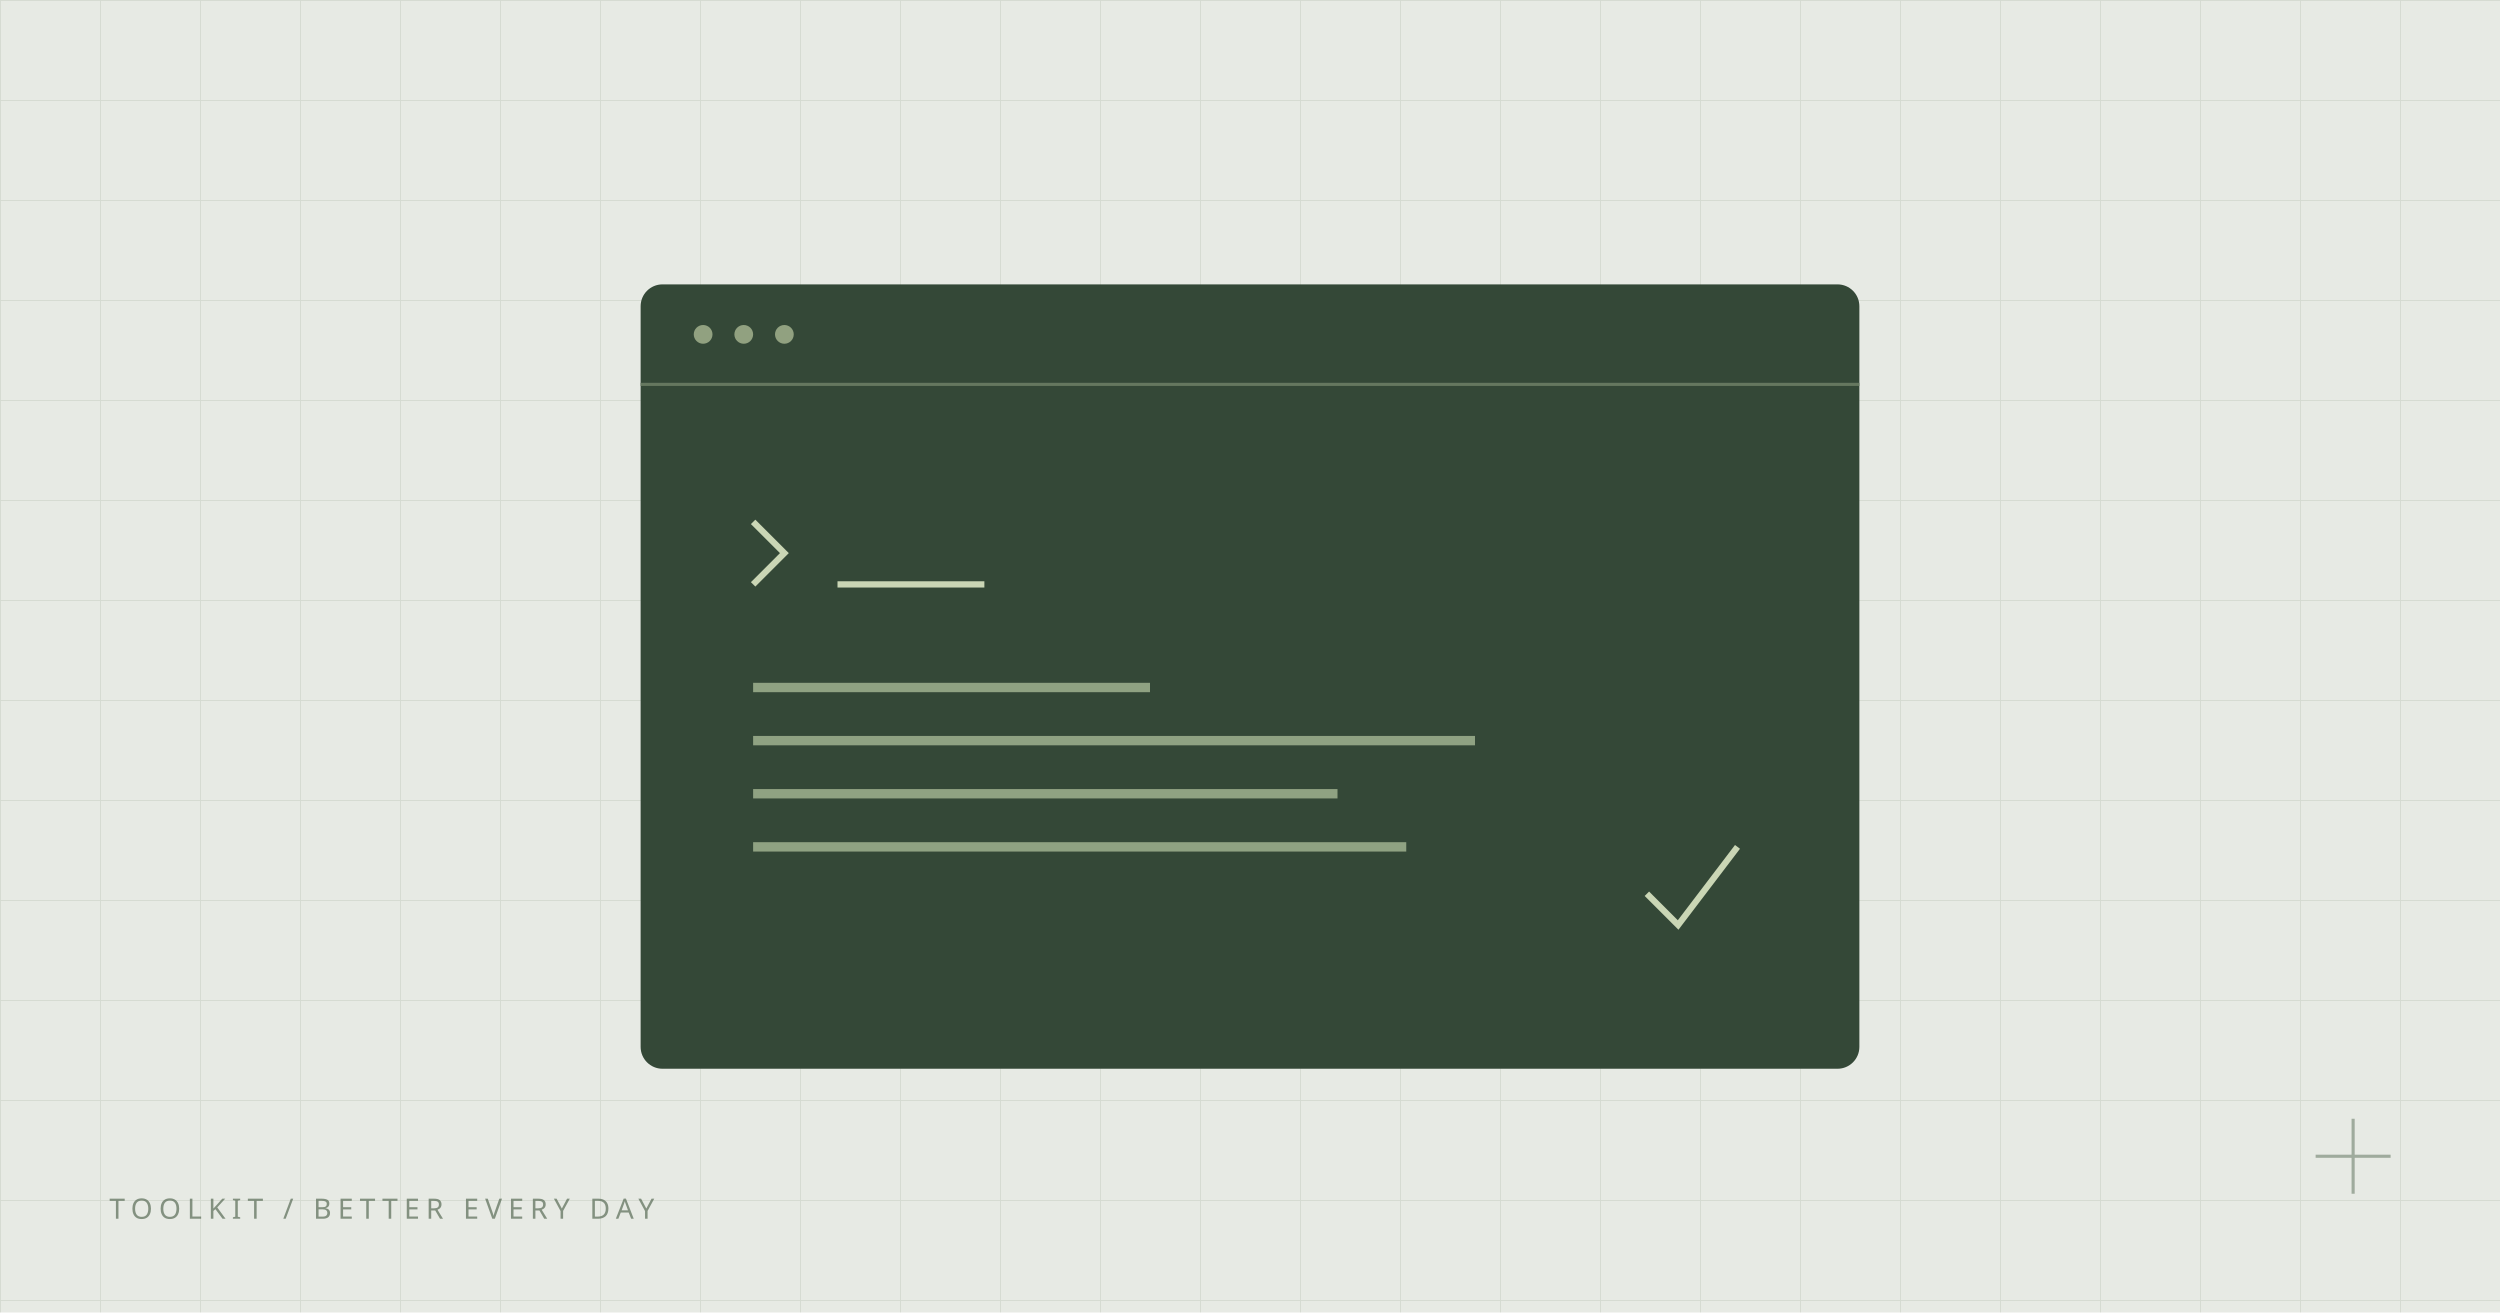
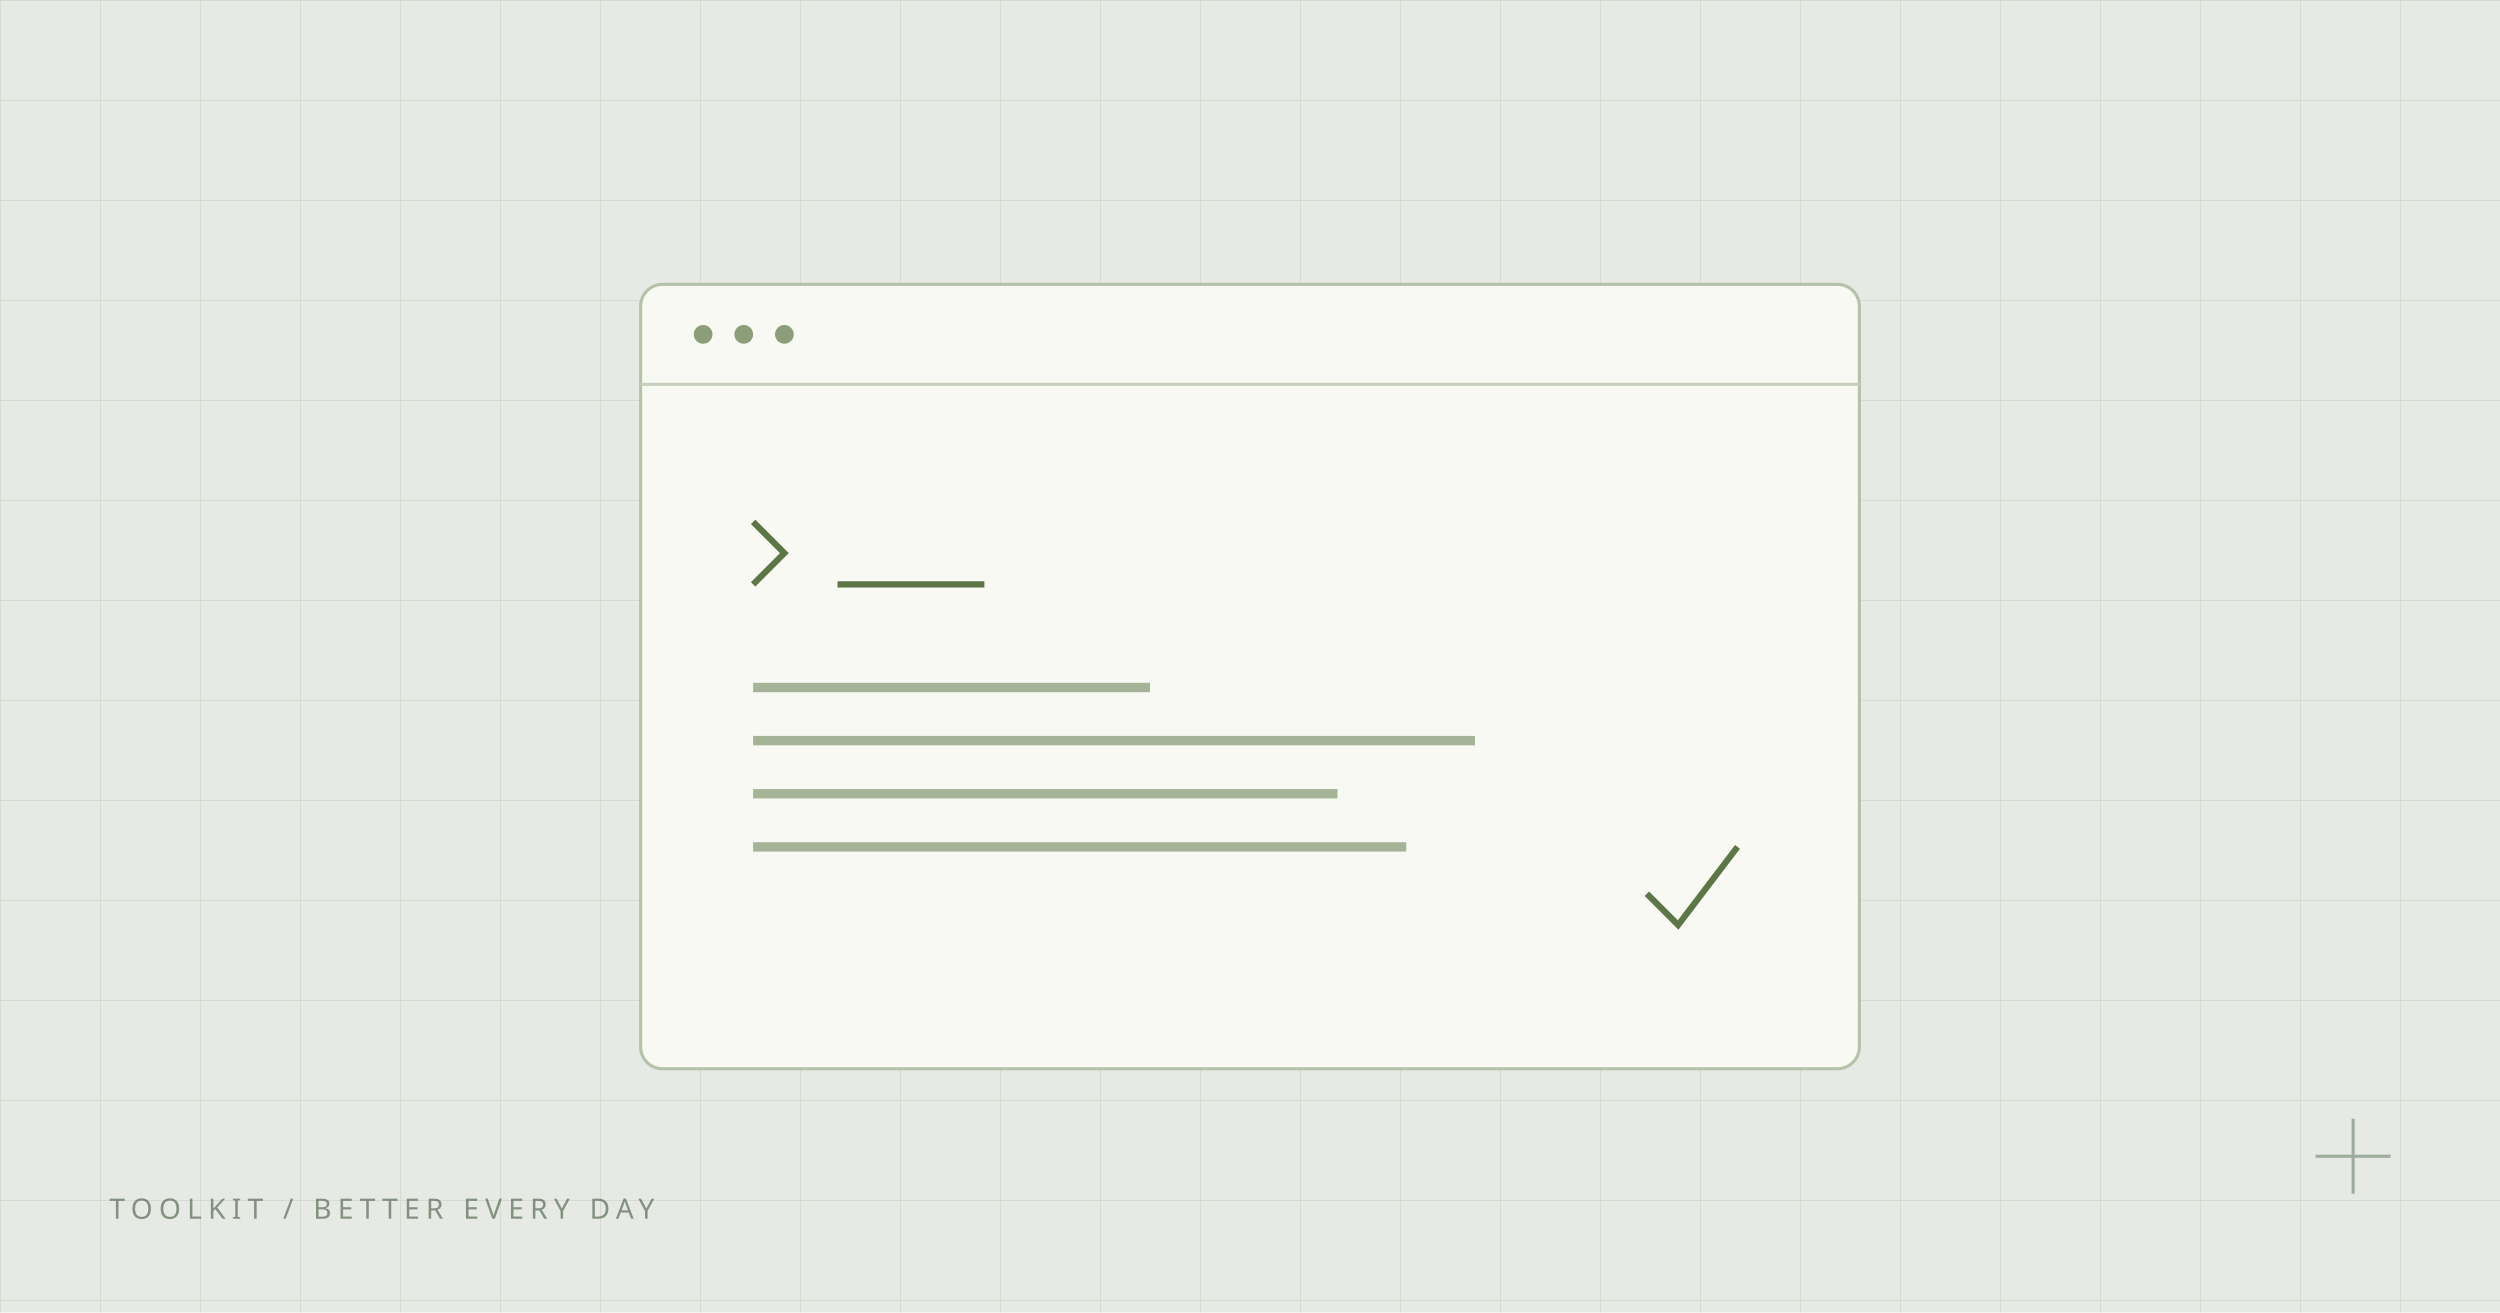
<svg xmlns="http://www.w3.org/2000/svg" width="800" height="420" viewBox="0 0 800 420" fill="none" color="#586b55">
  <rect width="800" height="420" fill="#e7eae4" />
  <defs>
    <pattern id="grid" width="32" height="32" patternUnits="userSpaceOnUse">
      <path d="M32 0H0v32" fill="none" stroke="currentColor" stroke-width=".6" opacity=".13" />
    </pattern>
  </defs>
  <rect width="800" height="420" fill="url(#grid)" />
-   <rect x="205" y="91" width="390" height="251" rx="7" fill="#344837" />
-   <path d="M205 123h390" stroke="#65775f" />
-   <g fill="#91a180">
+   <rect x="205" y="91" width="390" height="251" rx="7" fill="#f7f9f2" stroke="#b5c2aa" />
+   <path d="M205 123h390" stroke="#c6d0bc" />
+   <g fill="#8b9e79">
    <circle cx="225" cy="107" r="3" />
    <circle cx="238" cy="107" r="3" />
    <circle cx="251" cy="107" r="3" />
  </g>
-   <path d="m241 167 10 10-10 10m27 0h47" stroke="#cad6b5" stroke-width="2" />
-   <g stroke="#8fa282" stroke-width="3">
+   <path d="m241 167 10 10-10 10m27 0h47" stroke="#5d7646" stroke-width="2" />
+   <g stroke="#a5b397" stroke-width="3">
    <path d="M241 220h127m-127 17h231m-231 17h187m-187 17h209" />
  </g>
-   <path d="m527 286 10 10 19-25" stroke="#cad6b5" stroke-width="2" />
+   <path d="m527 286 10 10 19-25" stroke="#5d7646" stroke-width="2" />
  <text x="35" y="390" font-family="sans-serif" font-size="9" letter-spacing="2" fill="#586b55" opacity=".7">TOOLKIT / BETTER EVERY DAY</text>
  <path d="M741 370h24m-12-12v24" stroke="#586b55" opacity=".5" />
</svg>
